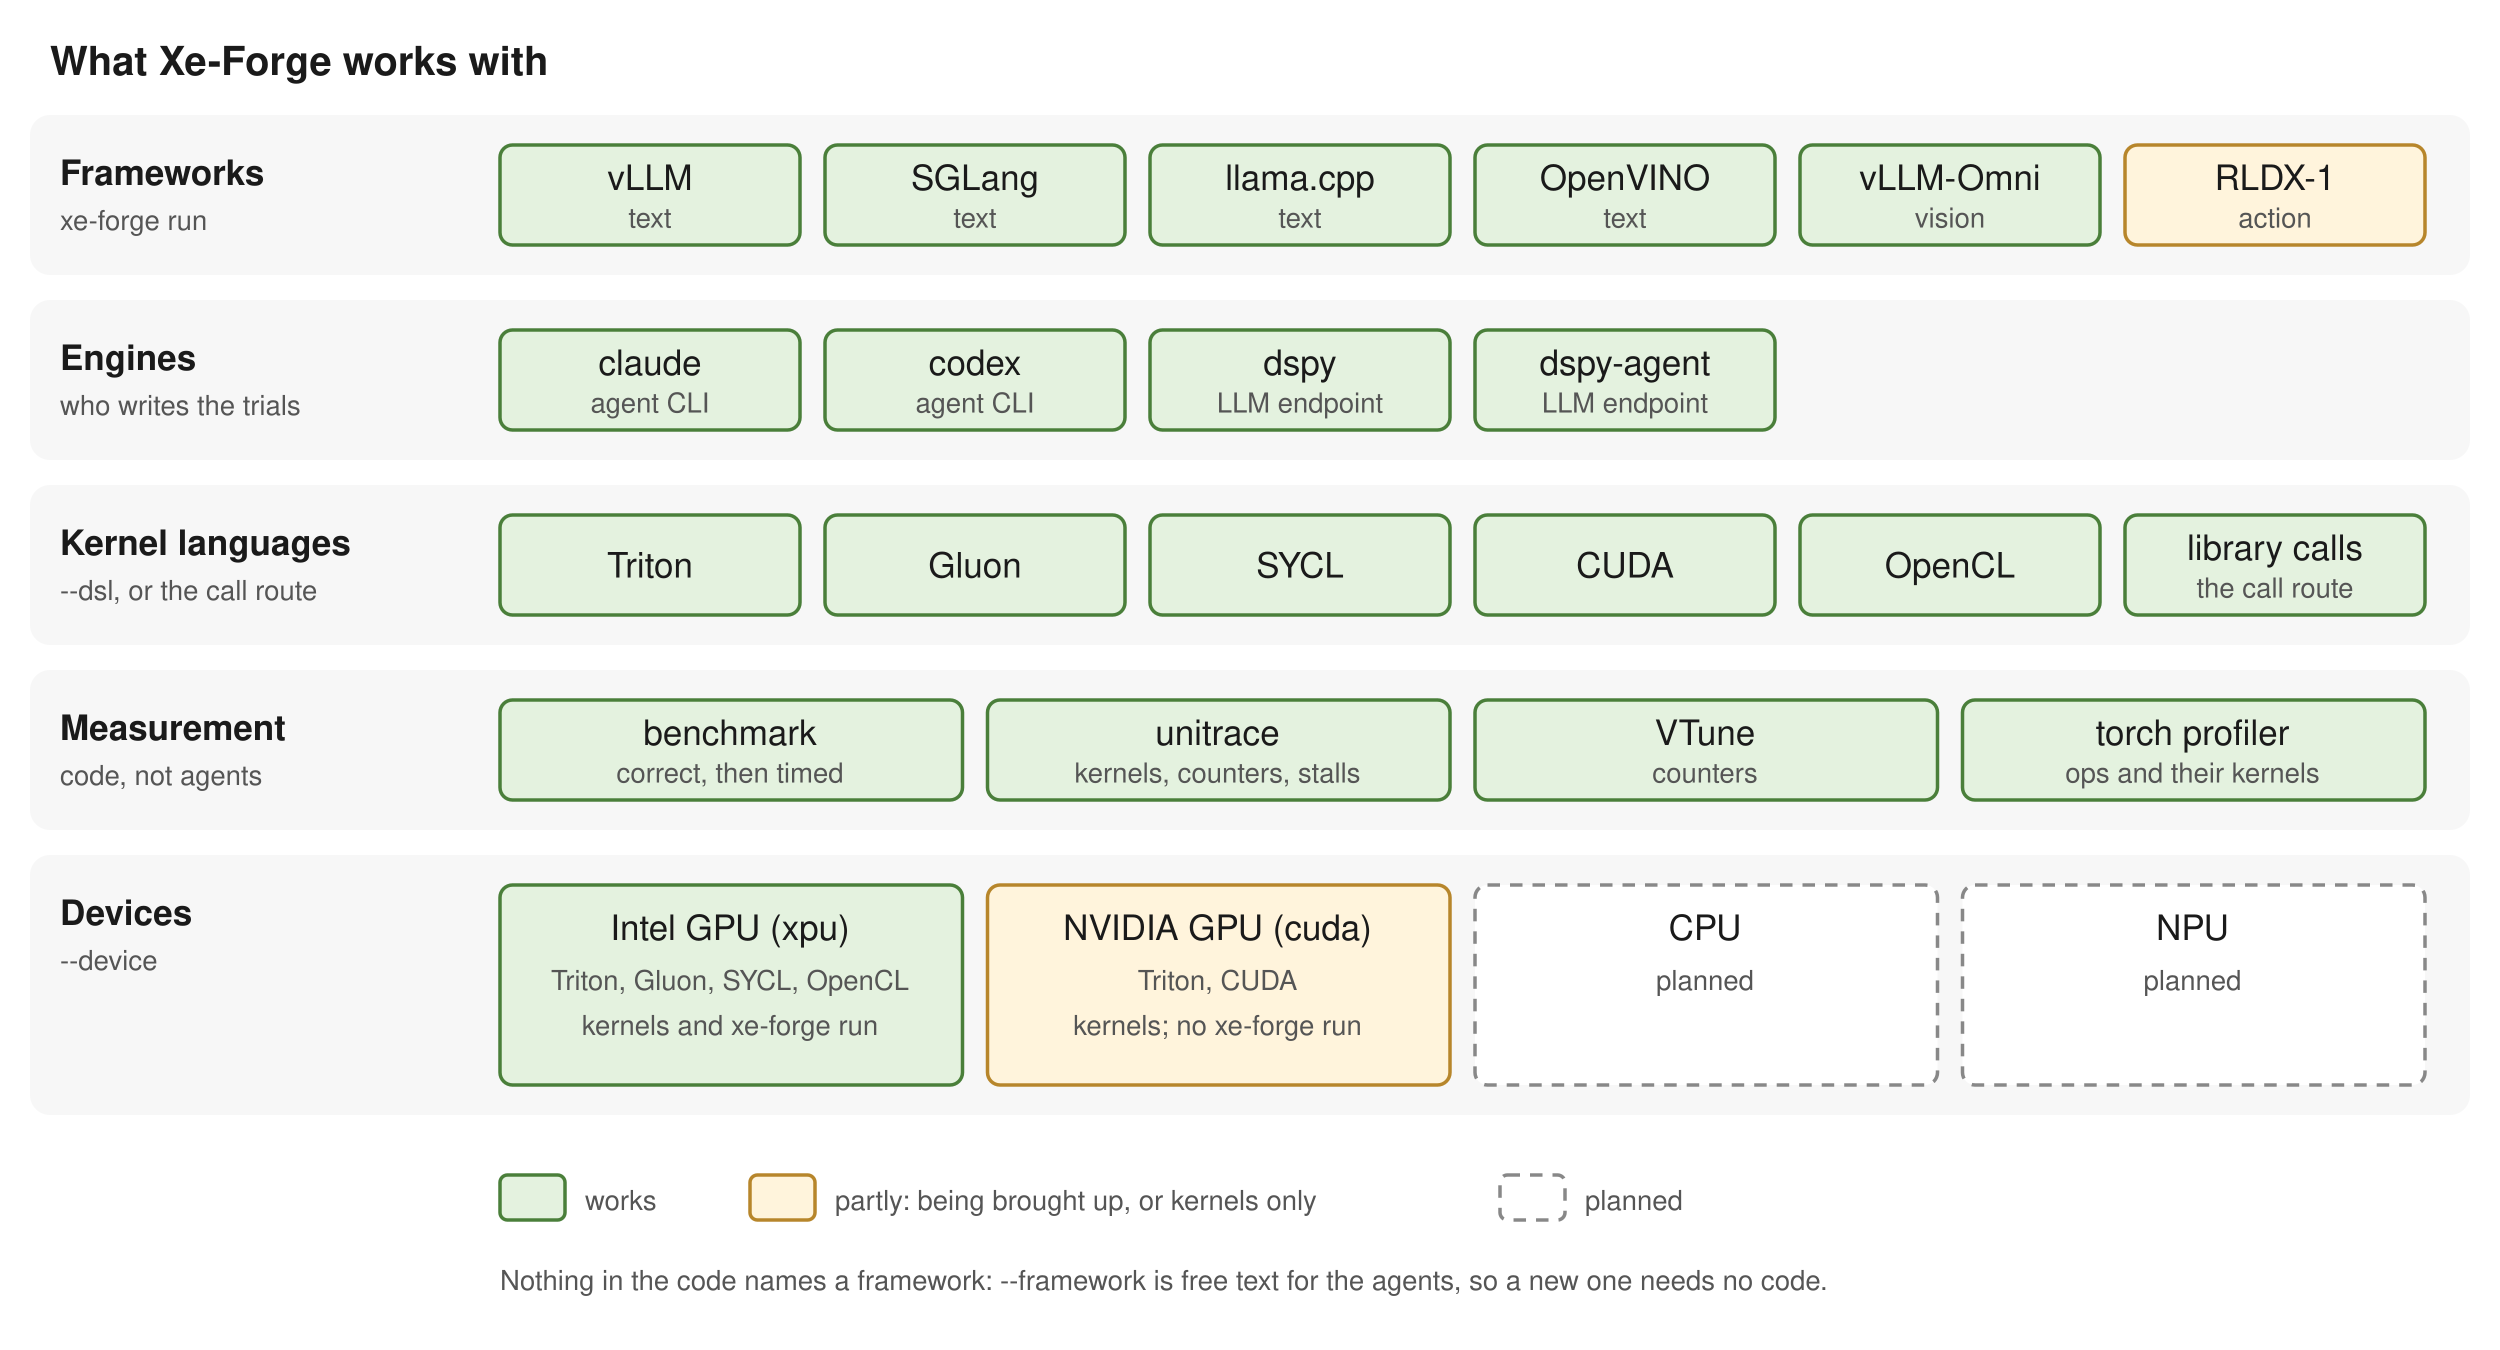
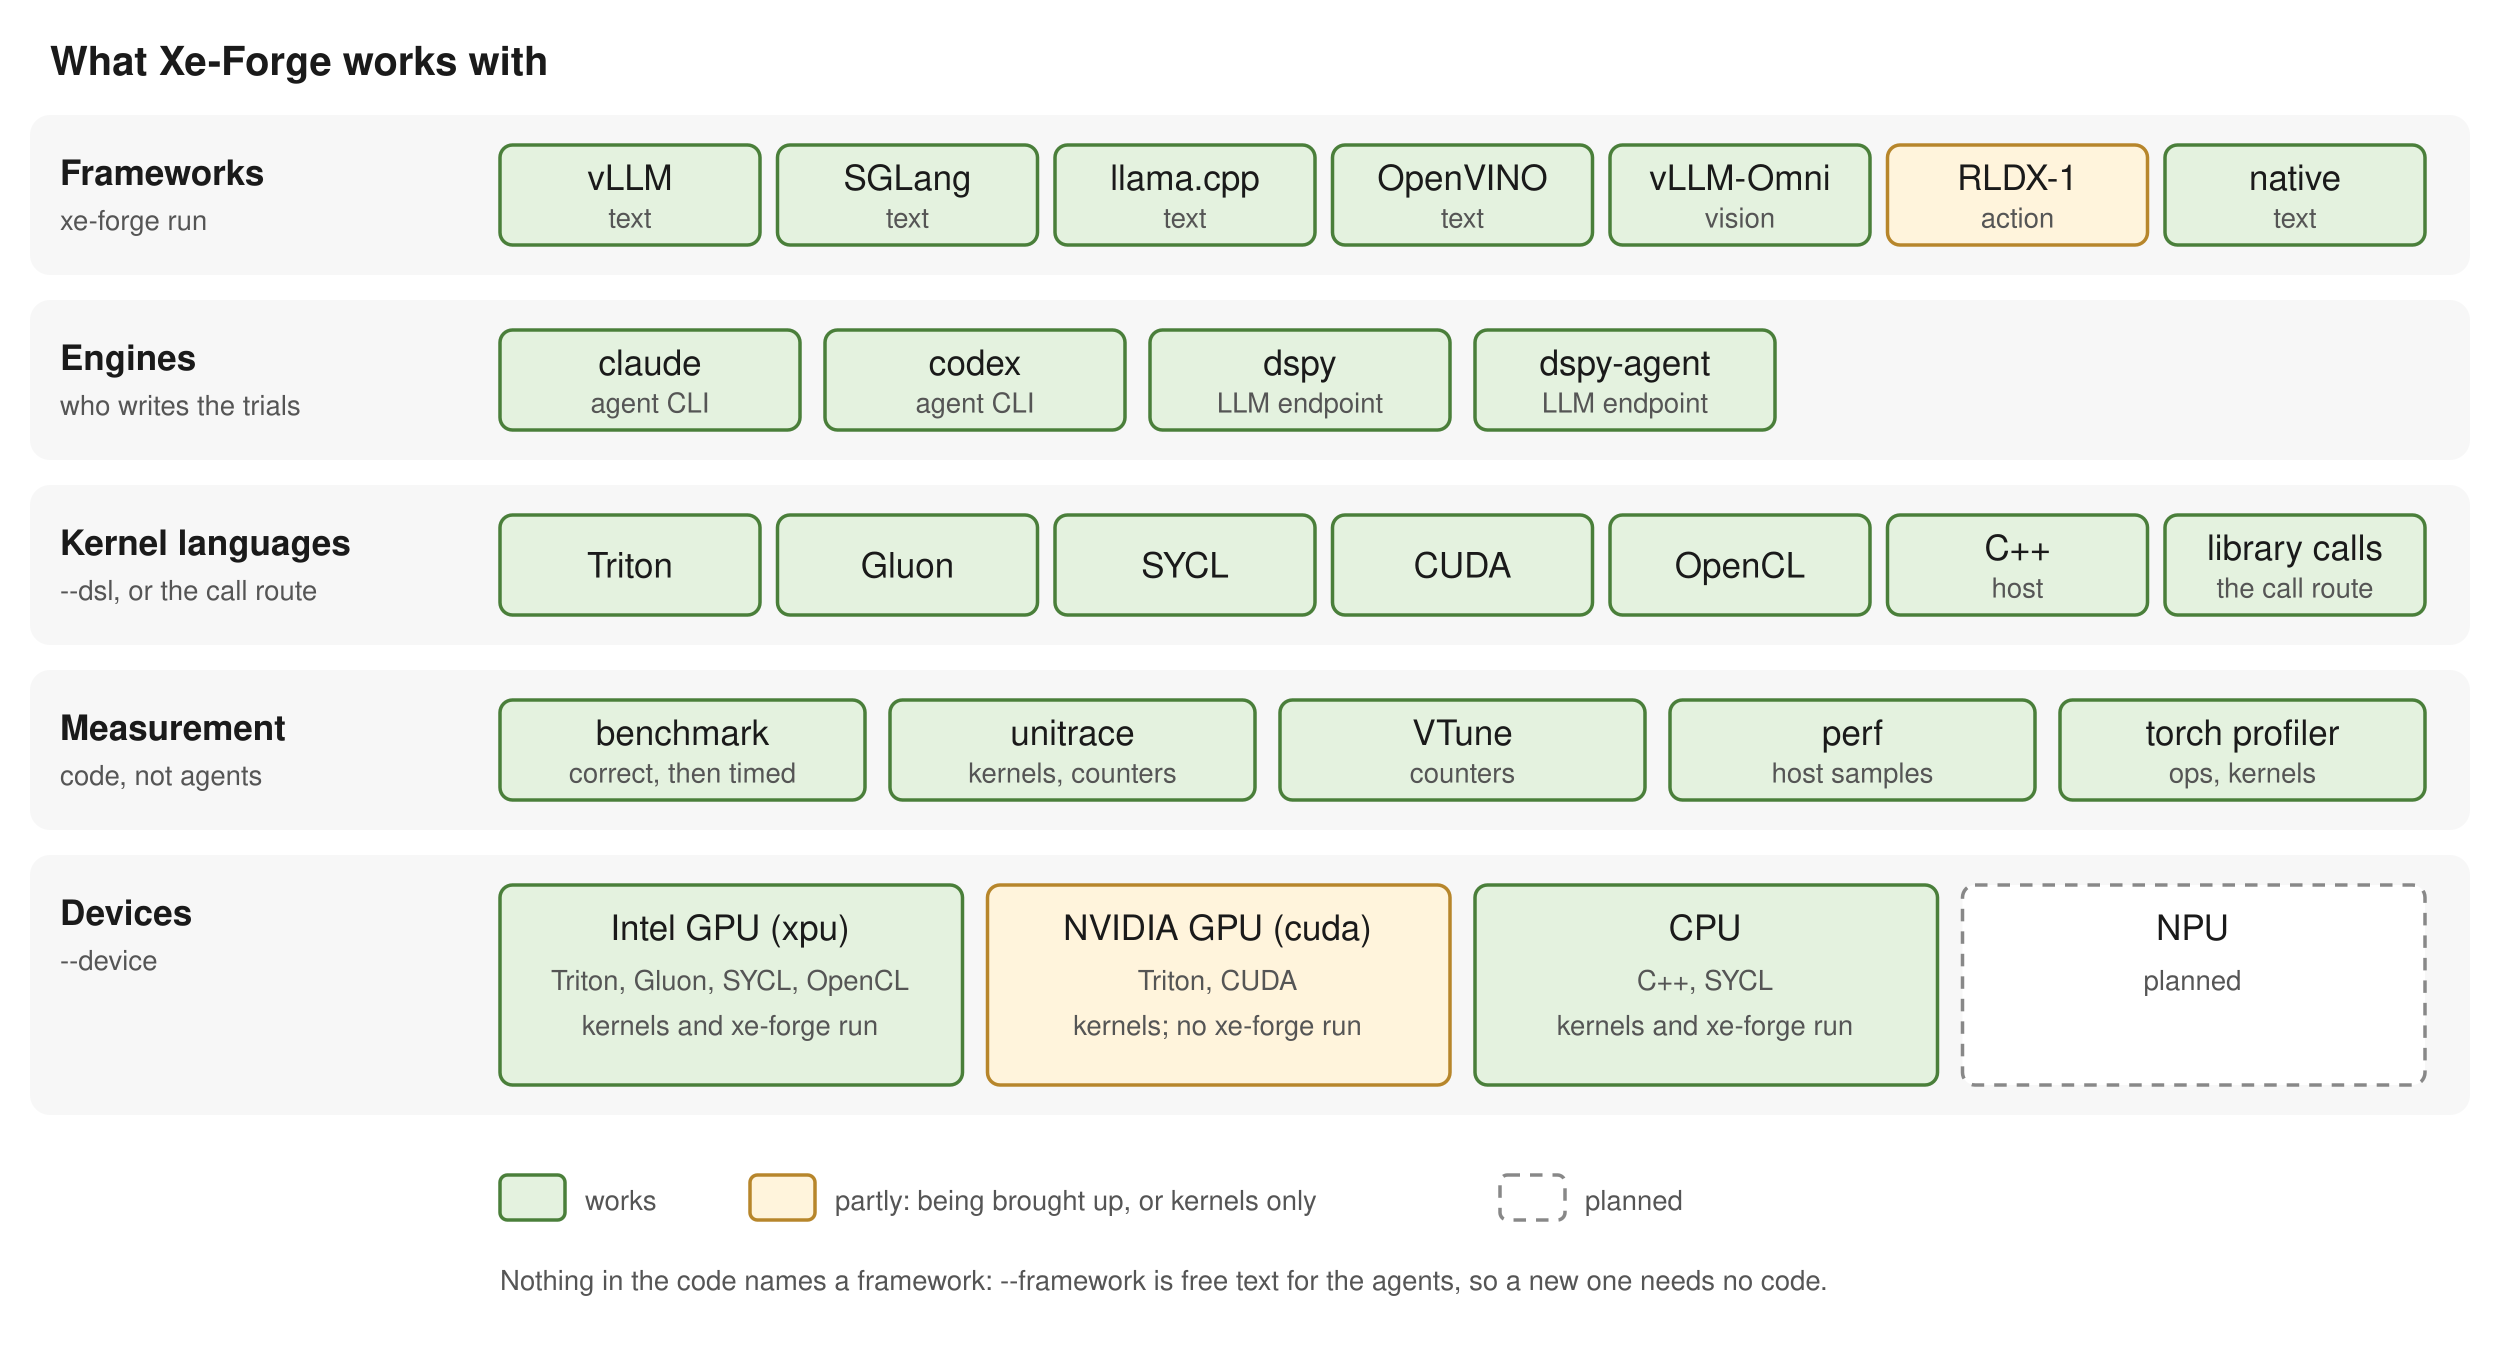
<svg xmlns="http://www.w3.org/2000/svg" width="1000" height="540" viewBox="0 0 1000 540" font-family="Helvetica, Arial, sans-serif">
  <defs>
    <style>
      .ok   { fill:#E4F2DF; stroke:#4A7F3A; stroke-width:1.4 }
      .part { fill:#FFF4DC; stroke:#B7862B; stroke-width:1.4 }
      .plan { fill:#FFFFFF; stroke:#888888; stroke-width:1.4; stroke-dasharray:5 4 }
      .band { fill:#F7F7F7; stroke:none }
      .t    { font-size:14px; fill:#1A1A1A; text-anchor:middle }
      .s    { font-size:11px; fill:#555555; text-anchor:middle }
      .l    { font-size:14px; font-weight:bold; fill:#1A1A1A }
      .ls   { font-size:11px; fill:#555555 }
      .h    { font-size:16px; font-weight:bold; fill:#1A1A1A }
    </style>
  </defs>
  <rect width="1000" height="540" fill="#FFFFFF" />
  <text class="h" x="20" y="30">What Xe-Forge works with</text>
  <rect class="band" x="12" y="46" width="976" height="64" rx="8" />
  <text class="l" x="24" y="74">Frameworks</text>
  <text class="ls" x="24" y="92">xe-forge run</text>
-   <rect class="ok" x="200" y="58" width="120" height="40" rx="5" />
-   <text class="t" x="260" y="76">vLLM</text>
-   <text class="s" x="260" y="91">text</text>
-   <rect class="ok" x="330" y="58" width="120" height="40" rx="5" />
-   <text class="t" x="390" y="76">SGLang</text>
-   <text class="s" x="390" y="91">text</text>
-   <rect class="ok" x="460" y="58" width="120" height="40" rx="5" />
-   <text class="t" x="520" y="76">llama.cpp</text>
-   <text class="s" x="520" y="91">text</text>
-   <rect class="ok" x="590" y="58" width="120" height="40" rx="5" />
-   <text class="t" x="650" y="76">OpenVINO</text>
-   <text class="s" x="650" y="91">text</text>
-   <rect class="ok" x="720" y="58" width="120" height="40" rx="5" />
-   <text class="t" x="780" y="76">vLLM-Omni</text>
-   <text class="s" x="780" y="91">vision</text>
-   <rect class="part" x="850" y="58" width="120" height="40" rx="5" />
-   <text class="t" x="910" y="76">RLDX-1</text>
-   <text class="s" x="910" y="91">action</text>
+   <rect class="ok" x="200" y="58" width="104" height="40" rx="5" />
+   <text class="t" x="252" y="76">vLLM</text>
+   <text class="s" x="252" y="91">text</text>
+   <rect class="ok" x="311" y="58" width="104" height="40" rx="5" />
+   <text class="t" x="363" y="76">SGLang</text>
+   <text class="s" x="363" y="91">text</text>
+   <rect class="ok" x="422" y="58" width="104" height="40" rx="5" />
+   <text class="t" x="474" y="76">llama.cpp</text>
+   <text class="s" x="474" y="91">text</text>
+   <rect class="ok" x="533" y="58" width="104" height="40" rx="5" />
+   <text class="t" x="585" y="76">OpenVINO</text>
+   <text class="s" x="585" y="91">text</text>
+   <rect class="ok" x="644" y="58" width="104" height="40" rx="5" />
+   <text class="t" x="696" y="76">vLLM-Omni</text>
+   <text class="s" x="696" y="91">vision</text>
+   <rect class="part" x="755" y="58" width="104" height="40" rx="5" />
+   <text class="t" x="807" y="76">RLDX-1</text>
+   <text class="s" x="807" y="91">action</text>
+   <rect class="ok" x="866" y="58" width="104" height="40" rx="5" />
+   <text class="t" x="918" y="76">native</text>
+   <text class="s" x="918" y="91">text</text>
  <rect class="band" x="12" y="120" width="976" height="64" rx="8" />
  <text class="l" x="24" y="148">Engines</text>
  <text class="ls" x="24" y="166">who writes the trials</text>
  <rect class="ok" x="200" y="132" width="120" height="40" rx="5" />
  <text class="t" x="260" y="150">claude</text>
  <text class="s" x="260" y="165">agent CLI</text>
  <rect class="ok" x="330" y="132" width="120" height="40" rx="5" />
  <text class="t" x="390" y="150">codex</text>
  <text class="s" x="390" y="165">agent CLI</text>
  <rect class="ok" x="460" y="132" width="120" height="40" rx="5" />
  <text class="t" x="520" y="150">dspy</text>
  <text class="s" x="520" y="165">LLM endpoint</text>
  <rect class="ok" x="590" y="132" width="120" height="40" rx="5" />
  <text class="t" x="650" y="150">dspy-agent</text>
  <text class="s" x="650" y="165">LLM endpoint</text>
  <rect class="band" x="12" y="194" width="976" height="64" rx="8" />
  <text class="l" x="24" y="222">Kernel languages</text>
  <text class="ls" x="24" y="240">--dsl, or the call route</text>
-   <rect class="ok" x="200" y="206" width="120" height="40" rx="5" />
-   <text class="t" x="260" y="231">Triton</text>
-   <rect class="ok" x="330" y="206" width="120" height="40" rx="5" />
-   <text class="t" x="390" y="231">Gluon</text>
-   <rect class="ok" x="460" y="206" width="120" height="40" rx="5" />
-   <text class="t" x="520" y="231">SYCL</text>
-   <rect class="ok" x="590" y="206" width="120" height="40" rx="5" />
-   <text class="t" x="650" y="231">CUDA</text>
-   <rect class="ok" x="720" y="206" width="120" height="40" rx="5" />
-   <text class="t" x="780" y="231">OpenCL</text>
-   <rect class="ok" x="850" y="206" width="120" height="40" rx="5" />
-   <text class="t" x="910" y="224">library calls</text>
-   <text class="s" x="910" y="239">the call route</text>
+   <rect class="ok" x="200" y="206" width="104" height="40" rx="5" />
+   <text class="t" x="252" y="231">Triton</text>
+   <rect class="ok" x="311" y="206" width="104" height="40" rx="5" />
+   <text class="t" x="363" y="231">Gluon</text>
+   <rect class="ok" x="422" y="206" width="104" height="40" rx="5" />
+   <text class="t" x="474" y="231">SYCL</text>
+   <rect class="ok" x="533" y="206" width="104" height="40" rx="5" />
+   <text class="t" x="585" y="231">CUDA</text>
+   <rect class="ok" x="644" y="206" width="104" height="40" rx="5" />
+   <text class="t" x="696" y="231">OpenCL</text>
+   <rect class="ok" x="755" y="206" width="104" height="40" rx="5" />
+   <text class="t" x="807" y="224">C++</text>
+   <text class="s" x="807" y="239">host</text>
+   <rect class="ok" x="866" y="206" width="104" height="40" rx="5" />
+   <text class="t" x="918" y="224">library calls</text>
+   <text class="s" x="918" y="239">the call route</text>
  <rect class="band" x="12" y="268" width="976" height="64" rx="8" />
  <text class="l" x="24" y="296">Measurement</text>
  <text class="ls" x="24" y="314">code, not agents</text>
-   <rect class="ok" x="200" y="280" width="185" height="40" rx="5" />
-   <text class="t" x="292" y="298">benchmark</text>
-   <text class="s" x="292" y="313">correct, then timed</text>
-   <rect class="ok" x="395" y="280" width="185" height="40" rx="5" />
-   <text class="t" x="487" y="298">unitrace</text>
-   <text class="s" x="487" y="313">kernels, counters, stalls</text>
-   <rect class="ok" x="590" y="280" width="185" height="40" rx="5" />
-   <text class="t" x="682" y="298">VTune</text>
-   <text class="s" x="682" y="313">counters</text>
-   <rect class="ok" x="785" y="280" width="185" height="40" rx="5" />
-   <text class="t" x="877" y="298">torch profiler</text>
-   <text class="s" x="877" y="313">ops and their kernels</text>
+   <rect class="ok" x="200" y="280" width="146" height="40" rx="5" />
+   <text class="t" x="273" y="298">benchmark</text>
+   <text class="s" x="273" y="313">correct, then timed</text>
+   <rect class="ok" x="356" y="280" width="146" height="40" rx="5" />
+   <text class="t" x="429" y="298">unitrace</text>
+   <text class="s" x="429" y="313">kernels, counters</text>
+   <rect class="ok" x="512" y="280" width="146" height="40" rx="5" />
+   <text class="t" x="585" y="298">VTune</text>
+   <text class="s" x="585" y="313">counters</text>
+   <rect class="ok" x="668" y="280" width="146" height="40" rx="5" />
+   <text class="t" x="741" y="298">perf</text>
+   <text class="s" x="741" y="313">host samples</text>
+   <rect class="ok" x="824" y="280" width="146" height="40" rx="5" />
+   <text class="t" x="897" y="298">torch profiler</text>
+   <text class="s" x="897" y="313">ops, kernels</text>
  <rect class="band" x="12" y="342" width="976" height="104" rx="8" />
  <text class="l" x="24" y="370">Devices</text>
  <text class="ls" x="24" y="388">--device</text>
  <rect class="ok" x="200" y="354" width="185" height="80" rx="5" />
  <text class="t" x="292" y="376">Intel GPU (xpu)</text>
  <text class="s" x="292" y="396">Triton, Gluon, SYCL, OpenCL</text>
  <text class="s" x="292" y="414">kernels and xe-forge run</text>
  <rect class="part" x="395" y="354" width="185" height="80" rx="5" />
  <text class="t" x="487" y="376">NVIDIA GPU (cuda)</text>
  <text class="s" x="487" y="396">Triton, CUDA</text>
  <text class="s" x="487" y="414">kernels; no xe-forge run</text>
-   <rect class="plan" x="590" y="354" width="185" height="80" rx="5" />
+   <rect class="ok" x="590" y="354" width="185" height="80" rx="5" />
  <text class="t" x="682" y="376">CPU</text>
-   <text class="s" x="682" y="396">planned</text>
+   <text class="s" x="682" y="396">C++, SYCL</text>
+   <text class="s" x="682" y="414">kernels and xe-forge run</text>
  <rect class="plan" x="785" y="354" width="185" height="80" rx="5" />
  <text class="t" x="877" y="376">NPU</text>
  <text class="s" x="877" y="396">planned</text>
  <rect class="ok" x="200" y="470" width="26" height="18" rx="3" />
  <text class="ls" x="234" y="484">works</text>
  <rect class="part" x="300" y="470" width="26" height="18" rx="3" />
  <text class="ls" x="334" y="484">partly: being brought up, or kernels only</text>
  <rect class="plan" x="600" y="470" width="26" height="18" rx="3" />
  <text class="ls" x="634" y="484">planned</text>
  <text class="ls" x="200" y="516">Nothing in the code names a framework: --framework is free text for the agents, so a new one needs no code.</text>
</svg>
